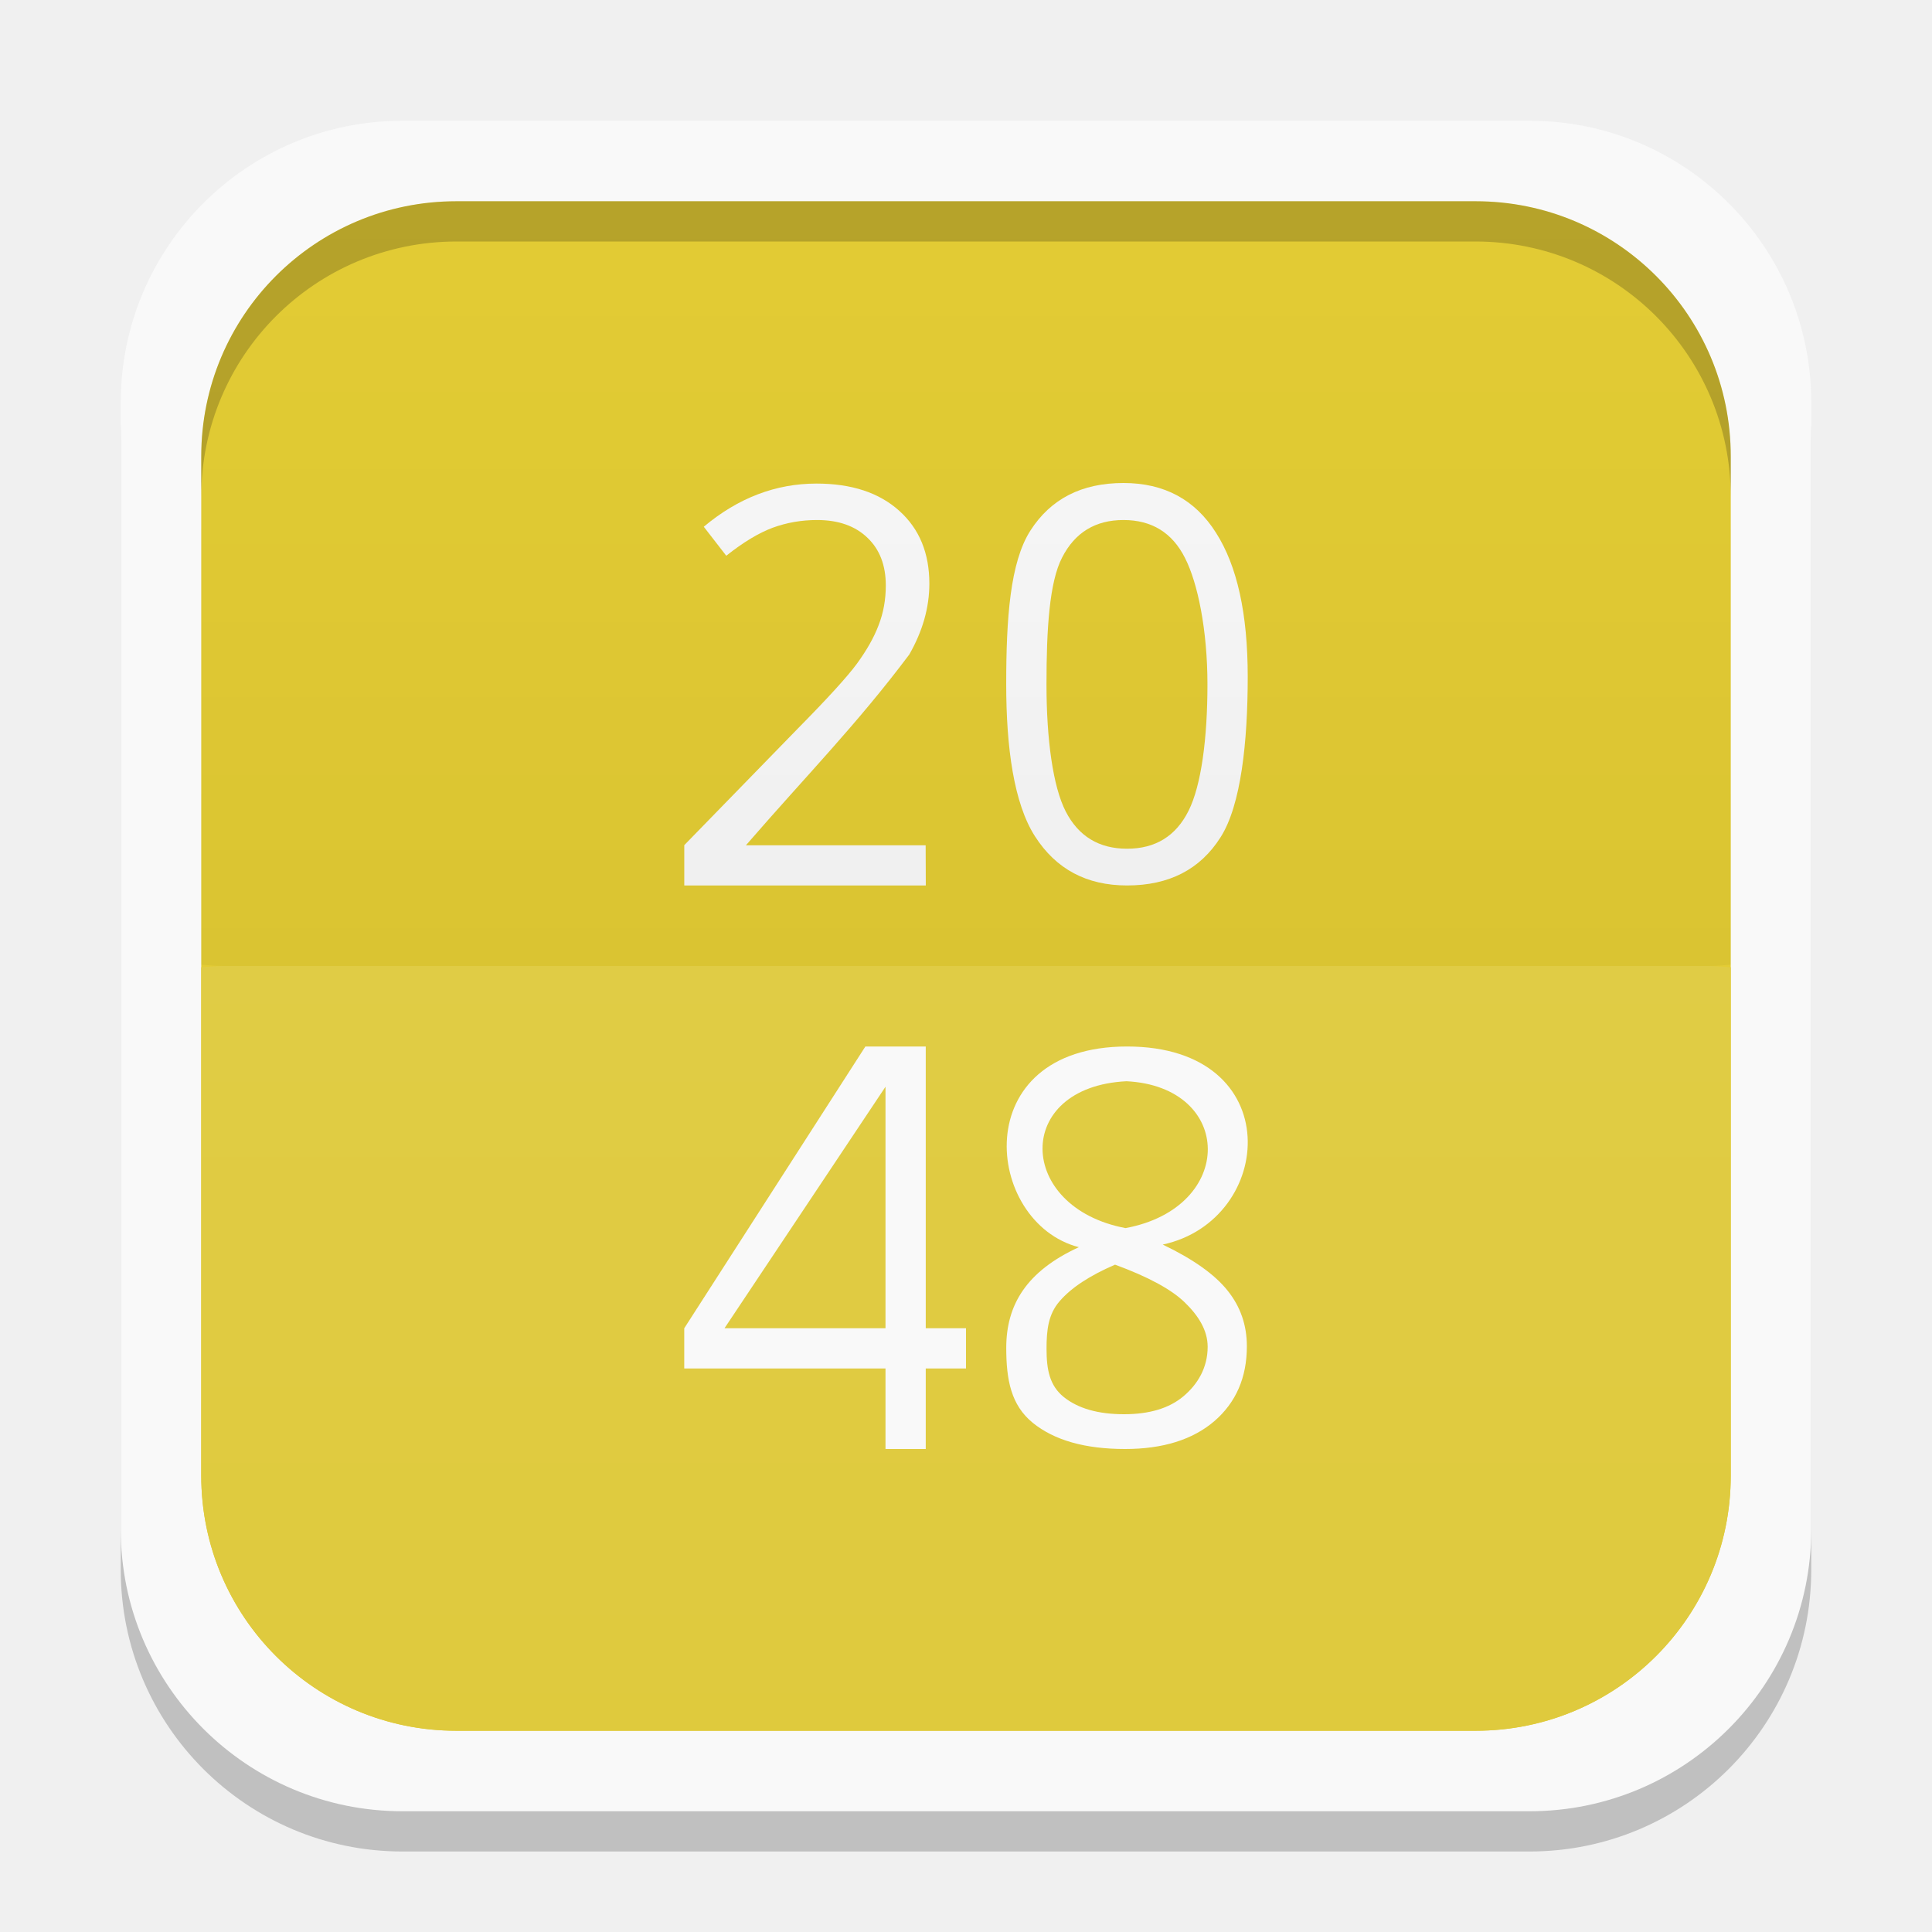
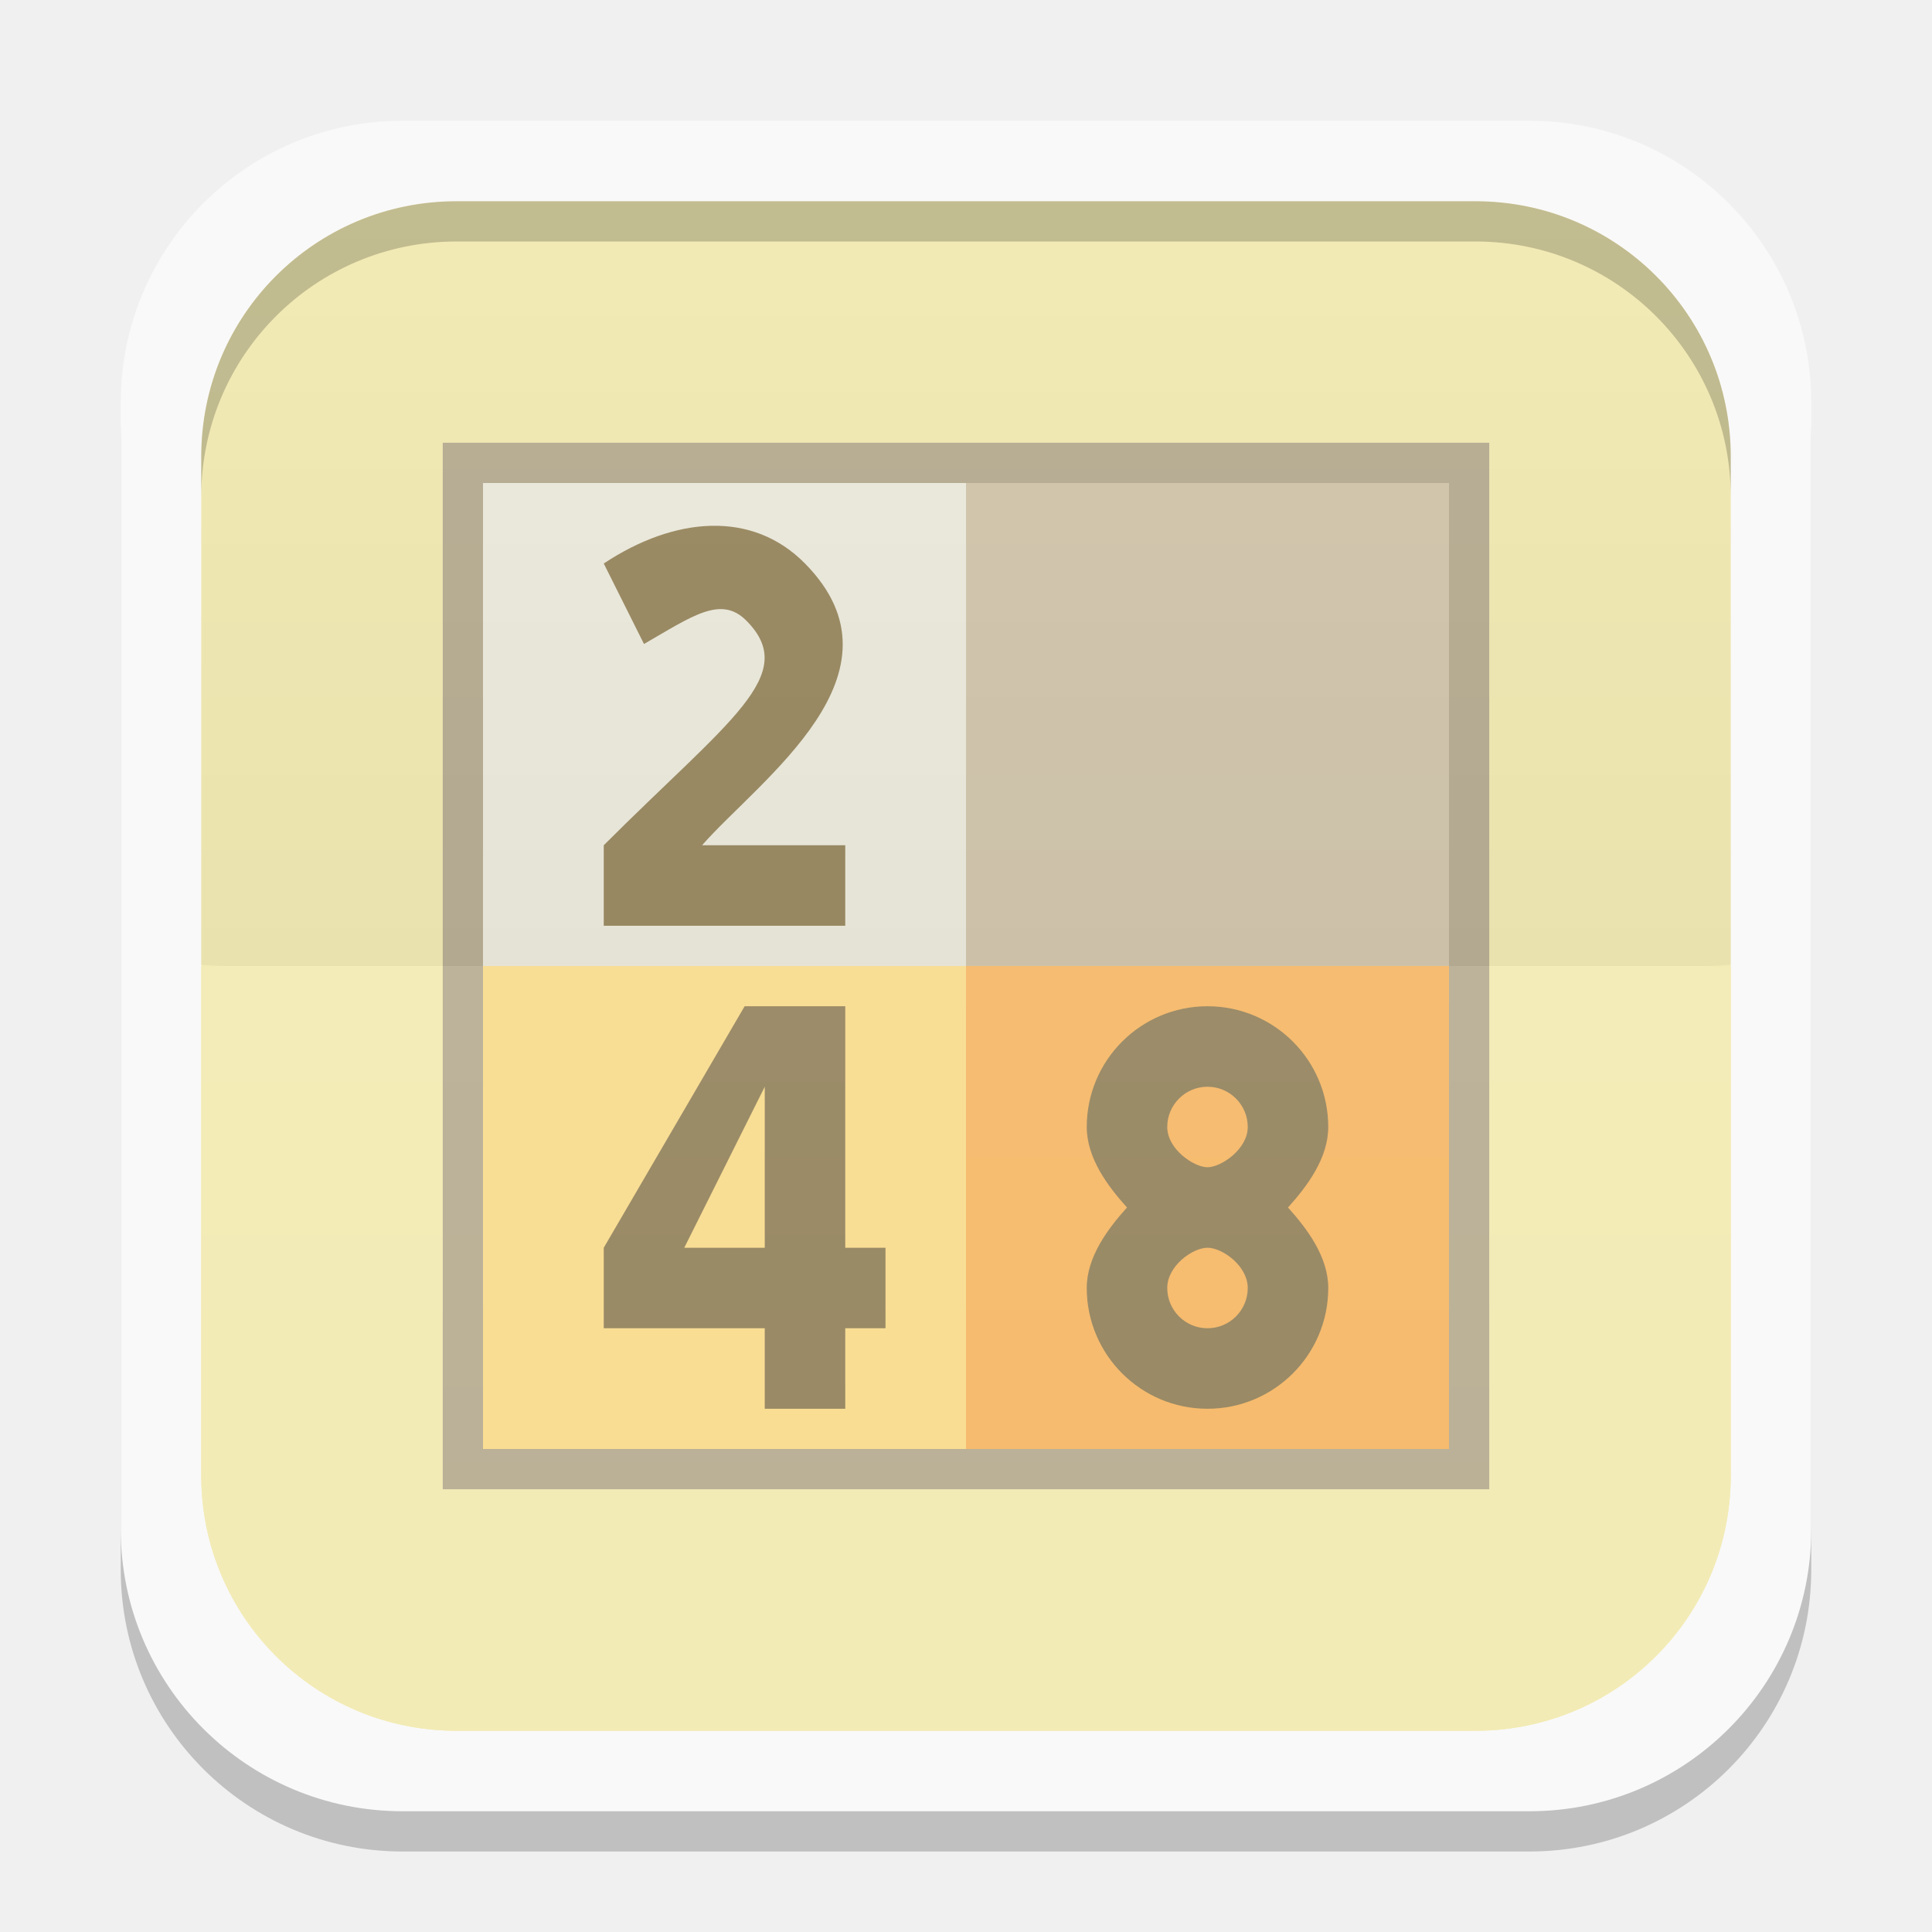
<svg xmlns="http://www.w3.org/2000/svg" xmlns:xlink="http://www.w3.org/1999/xlink" width="48" height="48" id="svg2" version="1.1">
  <defs id="defs4">
    <linearGradient id="linearGradient3833">
      <stop style="stop-color:#000000;stop-opacity:1;" offset="0" id="stop3835" />
      <stop style="stop-color:#000000;stop-opacity:0;" offset="1" id="stop3837" />
    </linearGradient>
    <linearGradient id="linearGradient3816">
      <stop id="stop3818" offset="0" style="stop-color:#ffffff;stop-opacity:1;" />
      <stop id="stop3820" offset="1" style="stop-color:#ffffff;stop-opacity:0;" />
    </linearGradient>
    <linearGradient id="linearGradient3789">
      <stop style="stop-color:#000000;stop-opacity:1;" offset="0" id="stop3791" />
      <stop style="stop-color:#000000;stop-opacity:0;" offset="1" id="stop3793" />
    </linearGradient>
    <linearGradient x2="0" gradientUnits="userSpaceOnUse" y2="267.598" y1="279.088" id="linearGradient4075" xlink:href="#linearGradient4460" gradientTransform="matrix(1.10528,0,0,1.10528,-134.2829,-295.7706)" />
    <linearGradient id="linearGradient4460">
      <stop id="stop17" style="stop-color:#cb3223" offset="0" />
      <stop id="stop19" style="stop-color:#e16913" offset="1" />
    </linearGradient>
    <linearGradient x2="10.16" gradientUnits="userSpaceOnUse" x1="3.387" id="linearGradient4030" xlink:href="#linearGradient4460-3" gradientTransform="translate(0,1e-5)" />
    <linearGradient id="linearGradient4460-3">
      <stop id="stop11" style="stop-color:#f9d7c6" offset="0" />
      <stop id="stop13" style="stop-color:#f9f9ff" offset="1" />
    </linearGradient>
    <clipPath id="clipPath6" clipPathUnits="userSpaceOnUse">
      <path id="path8" d="M -670.14,51.863 L -114.616,405.003 L -257.111,510.326 L -514.221,-71.013 L -670.14,51.863 z" style="fill:#fff;fill-rule:evenodd" />
    </clipPath>
    <linearGradient xlink:href="#linearGradient4460" id="linearGradient3837" gradientUnits="userSpaceOnUse" gradientTransform="matrix(1.10528,0,0,1.10528,-134.2829,-295.7706)" y1="279.088" x2="0" y2="267.598" />
    <linearGradient xlink:href="#linearGradient4460" id="linearGradient3842" gradientUnits="userSpaceOnUse" gradientTransform="matrix(3.916346,0,0,3.916346,-416.9212,-49.09352)" y1="279.088" x2="0" y2="267.598" />
    <linearGradient xlink:href="#linearGradient4460" id="linearGradient3851" x1="535.501" y1="1357.267" x2="535.501" y2="1116.021" gradientUnits="userSpaceOnUse" />
    <linearGradient xlink:href="#linearGradient4460" id="linearGradient3853" gradientUnits="userSpaceOnUse" x1="535.501" y1="1357.267" x2="535.501" y2="1116.021" />
    <linearGradient xlink:href="#linearGradient3789" id="linearGradient3799" gradientUnits="userSpaceOnUse" x1="25" y1="1004.362" x2="25" y2="1028.362" gradientTransform="matrix(1,0,0,-1,86,2032.724)" />
    <linearGradient xlink:href="#linearGradient3816" id="linearGradient3814" gradientUnits="userSpaceOnUse" gradientTransform="translate(86,24)" x1="25" y1="1004.362" x2="25" y2="1028.362" />
    <radialGradient xlink:href="#linearGradient3833" id="radialGradient3839" cx="24" cy="1028.362" fx="24" fy="1028.362" r="24" gradientUnits="userSpaceOnUse" />
    <linearGradient y2="1028.362" x2="25" y1="1004.362" x1="25" gradientTransform="matrix(0.2822222,0,0,0.2822222,13.54667,-276.68)" gradientUnits="userSpaceOnUse" id="linearGradient3111" xlink:href="#linearGradient3816-1" />
    <linearGradient y2="1028.362" x2="25" y1="1004.362" x1="25" gradientTransform="matrix(0.2822222,0,0,-0.2822222,25.96443,290.2267)" gradientUnits="userSpaceOnUse" id="linearGradient3108" xlink:href="#linearGradient3789-3" />
    <linearGradient id="linearGradient3833-9">
      <stop style="stop-color:#000000;stop-opacity:1;" offset="0" id="stop3835-9" />
      <stop style="stop-color:#000000;stop-opacity:0;" offset="1" id="stop3837-0" />
    </linearGradient>
    <linearGradient id="linearGradient3816-1">
      <stop id="stop3818-9" offset="0" style="stop-color:#ffffff;stop-opacity:1;" />
      <stop id="stop3820-0" offset="1" style="stop-color:#ffffff;stop-opacity:0;" />
    </linearGradient>
    <linearGradient id="linearGradient3789-3">
      <stop style="stop-color:#000000;stop-opacity:1;" offset="0" id="stop3791-1" />
      <stop style="stop-color:#000000;stop-opacity:0;" offset="1" id="stop3793-3" />
    </linearGradient>
    <linearGradient x2="0" gradientUnits="userSpaceOnUse" y2="267.598" y1="279.088" id="linearGradient4075-2" xlink:href="#linearGradient4460-36" gradientTransform="matrix(1.10528,0,0,1.10528,-134.2829,-295.7706)" />
    <linearGradient id="linearGradient4460-36">
      <stop id="stop17-2" style="stop-color:#cb3223" offset="0" />
      <stop id="stop19-5" style="stop-color:#e16913" offset="1" />
    </linearGradient>
    <linearGradient x2="10.16" gradientUnits="userSpaceOnUse" x1="3.387" id="linearGradient4030-0" xlink:href="#linearGradient4460-3-4" gradientTransform="translate(0,1e-5)" />
    <linearGradient id="linearGradient4460-3-4">
      <stop id="stop11-6" style="stop-color:#f9d7c6" offset="0" />
      <stop id="stop13-4" style="stop-color:#f9f9ff" offset="1" />
    </linearGradient>
    <clipPath id="clipPath6-2" clipPathUnits="userSpaceOnUse">
      <path id="path8-8" d="M -670.14,51.863 L -114.616,405.003 L -257.111,510.326 L -514.221,-71.013 L -670.14,51.863 z" style="fill:#fff;fill-rule:evenodd" />
    </clipPath>
    <linearGradient xlink:href="#linearGradient4460-36" id="linearGradient3837-8" gradientUnits="userSpaceOnUse" gradientTransform="matrix(1.10528,0,0,1.10528,-134.2829,-295.7706)" y1="279.088" x2="0" y2="267.598" />
    <linearGradient xlink:href="#linearGradient4460-36" id="linearGradient3842-3" gradientUnits="userSpaceOnUse" gradientTransform="matrix(3.916346,0,0,3.916346,-416.9212,-49.09352)" y1="279.088" x2="0" y2="267.598" />
    <linearGradient xlink:href="#linearGradient4460-36" id="linearGradient3851-1" x1="535.501" y1="1357.267" x2="535.501" y2="1116.021" gradientUnits="userSpaceOnUse" />
    <linearGradient xlink:href="#linearGradient4460-36" id="linearGradient3853-4" gradientUnits="userSpaceOnUse" x1="535.501" y1="1357.267" x2="535.501" y2="1116.021" />
    <linearGradient xlink:href="#linearGradient3789-3" id="linearGradient3799-2" gradientUnits="userSpaceOnUse" x1="25" y1="1004.362" x2="25" y2="1028.362" gradientTransform="matrix(1,0,0,-1,0,2032.724)" />
    <linearGradient xlink:href="#linearGradient3816-1" id="linearGradient3814-8" gradientUnits="userSpaceOnUse" gradientTransform="translate(0,24)" x1="25" y1="1004.362" x2="25" y2="1028.362" />
    <radialGradient xlink:href="#linearGradient3833-9" id="radialGradient3839-7" cx="24" cy="1028.362" fx="24" fy="1028.362" r="24" gradientUnits="userSpaceOnUse" />
    <linearGradient gradientTransform="matrix(0.2822222,0,0,0.2822222,14.67555,0)" y2="48" x2="25" y1="24" x1="25" gradientUnits="userSpaceOnUse" id="linearGradient3818" xlink:href="#linearGradient3807" />
    <linearGradient gradientTransform="matrix(0.2822222,0,0,0.2822222,5e-7,-6.3e-6)" y2="48" x2="25" y1="24" x1="25" gradientUnits="userSpaceOnUse" id="linearGradient3814-3" xlink:href="#linearGradient3794" />
    <linearGradient gradientTransform="matrix(-0.2822222,0,0,-0.2822222,13.54667,13.54667)" gradientUnits="userSpaceOnUse" y2="48" x2="25" y1="24" x1="25" id="linearGradient3809" xlink:href="#linearGradient3807" />
    <linearGradient y2="7" x2="11" y1="28" x1="28" gradientTransform="matrix(0.2822222,0,0,0.2822222,-15.24,0)" gradientUnits="userSpaceOnUse" id="linearGradient3024" xlink:href="#linearGradient3807" />
    <linearGradient gradientTransform="matrix(0.2822222,0,0,0.2822222,-15.24,0)" y2="44" x2="42" y1="28" x1="28" gradientUnits="userSpaceOnUse" id="linearGradient3817" xlink:href="#linearGradient3794" />
    <linearGradient gradientTransform="scale(0.2822222,0.2822222)" gradientUnits="userSpaceOnUse" y2="7" x2="11" y1="28" x1="28" id="linearGradient3813" xlink:href="#linearGradient3807" />
    <linearGradient gradientUnits="userSpaceOnUse" y2="44" x2="42" y1="28" x1="28" id="linearGradient3800" xlink:href="#linearGradient3794" />
    <clipPath clipPathUnits="userSpaceOnUse" id="clipPath3785">
      <rect width="20" x="1" y="1" rx="2" height="20" style="fill:#fff;fill-rule:evenodd" id="rect3787" />
    </clipPath>
    <clipPath clipPathUnits="userSpaceOnUse" id="clipPath3789">
      <rect width="84" x="6" y="6" rx="6" height="84" style="fill:#fff" id="rect3791" />
    </clipPath>
    <clipPath clipPathUnits="userSpaceOnUse" id="clipPath3793">
      <path d="M 54.1,12.5 12.9,54.7 C -2.7,70.3 23,69 32.3,74.9 36.6,77.7 18.5,81.3 22.2,85 c 3.6,3.7 21.7,7.1 25.3,10.7 3.6,3.7 -7.3,7.6 -3.7,11.3 3.5,3.7 11.9,0.2 13.4,8.6 1.1,6.2 15.4,3.1 21.8,-2.2 4,-3.4 -6.9,-3.4 -3.3,-7.1 9,-9.1 17,-4.1 20.3,-12.5 1.8,-4.5 -13.6,-7.7 -9.5,-10.6 9.8,-6.9 45.8,-10.4 29.2,-27 L 73,12.5 c -5.3,-5 -14,-5 -18.9,0 z m -9.9,64.7 c 0.9,0 30.8,4 19.3,7.1 -4.4,1.2 -24.6,-7.1 -19.3,-7.1 z m 57.2,16.6 c 0,2.1 16.3,3.3 15.4,-0.5 -1.3,-6.4 -13.6,-5.9 -15.4,0.5 z m -69.5,11.1 c 3.7,3.2 9.3,-0.7 11.1,-5.2 -3.6,-4.7 -16.9,0.3 -11.1,5.2 z m 67.5,-6.7 c -4.6,4.2 0.8,8.6 5.3,5.7 1.2,-0.8 -0.1,-4.7 -5.3,-5.7 z" id="path3795" />
    </clipPath>
    <clipPath clipPathUnits="userSpaceOnUse" id="clipPath3797">
      <rect width="96" x="-100" y="-0" height="96" style="fill:#fff" id="rect3799" />
    </clipPath>
    <clipPath clipPathUnits="userSpaceOnUse" id="clipPath3801">
      <path d="M 95.311,352.545 L 476.403,352.545 L 476.403,71.423 L 95.311,71.423 L 95.311,352.545 z" id="path3803" />
    </clipPath>
    <clipPath clipPathUnits="userSpaceOnUse" id="clipPath3805">
      <path d="M 93.311,354.545 L 478.511,354.545 L 478.511,69.185 L 93.311,69.185 L 93.311,354.545 z" id="path3807" />
    </clipPath>
    <clipPath clipPathUnits="userSpaceOnUse" id="clipPath3809">
      <path d="M 93.311,69.185 L 478.511,69.185 L 478.511,354.545 L 93.311,354.545 L 93.311,69.185 z" id="path3811" />
    </clipPath>
    <clipPath clipPathUnits="userSpaceOnUse" id="clipPath3813">
      <path d="M 92.311,355.545 L 479.511,355.545 L 479.511,68.185 L 92.311,68.185 L 92.311,355.545 z" id="path3815" />
    </clipPath>
    <linearGradient y2="268.33" x2="0" y1="279.096" gradientTransform="matrix(1.078933,0,0,1.078933,-130.9204,-288.5589)" gradientUnits="userSpaceOnUse" id="linearGradient3010" xlink:href="#linearGradient4460-5" />
    <linearGradient gradientUnits="userSpaceOnUse" x2="12.7" x1=".847" id="linearGradient3830" xlink:href="#linearGradient3824" />
    <linearGradient x2="0" gradientUnits="userSpaceOnUse" y2="268.33" y1="279.096" id="linearGradient3835" xlink:href="#linearGradient4460-5" gradientTransform="matrix(1.09524,0,0,1.09524,-133.0018,-293.022)" />
    <linearGradient id="linearGradient3824">
      <stop id="stop12" style="stop-color:#2a94c8" offset="0" />
      <stop id="stop14" style="stop-color:#e35472" offset=".519" />
      <stop id="stop16" style="stop-color:#e68031" offset="1" />
    </linearGradient>
    <linearGradient id="linearGradient4460-5">
      <stop id="stop7" style="stop-color:#2d2d2d;stop-opacity:1;" offset="0" />
      <stop id="stop9" style="stop-color:#333333;stop-opacity:1;" offset="1" />
    </linearGradient>
    <linearGradient id="linearGradient3794">
      <stop id="stop3796" offset="0" style="stop-color:#ffffff;stop-opacity:1;" />
      <stop id="stop3798" offset="1" style="stop-color:#ffffff;stop-opacity:0;" />
    </linearGradient>
    <linearGradient id="linearGradient3807">
      <stop id="stop3809" offset="0" style="stop-color:#000000;stop-opacity:1;" />
      <stop id="stop3811" offset="1" style="stop-color:#000000;stop-opacity:0;" />
    </linearGradient>
    <linearGradient xlink:href="#linearGradient3807" id="linearGradient3177" gradientUnits="userSpaceOnUse" gradientTransform="matrix(-1,0,0,-1,48,1052.362)" x1="25" y1="24" x2="25" y2="48" />
    <linearGradient xlink:href="#linearGradient3794" id="linearGradient3181" gradientUnits="userSpaceOnUse" gradientTransform="translate(1.7289841e-6,1004.362)" x1="25" y1="24" x2="25" y2="48" />
    <linearGradient xlink:href="#linearGradient3816-1" id="linearGradient3981" x1="24" y1="1028.362" x2="24" y2="1047.362" gradientUnits="userSpaceOnUse" />
    <linearGradient xlink:href="#linearGradient3833-9" id="linearGradient3985" gradientUnits="userSpaceOnUse" x1="24" y1="1028.362" x2="24" y2="1047.362" gradientTransform="matrix(1,0,0,-1,0,2056.724)" />
    <linearGradient gradientTransform="translate(0,-1004.362)" y2="1047.362" x2="24" y1="1028.362" x1="24" gradientUnits="userSpaceOnUse" id="linearGradient3111-7" xlink:href="#linearGradient3816-1-1" />
    <linearGradient id="linearGradient3816-1-1">
      <stop id="stop3818-9-1" offset="0" style="stop-color:#ffffff;stop-opacity:1;" />
      <stop id="stop3820-0-9" offset="1" style="stop-color:#ffffff;stop-opacity:0;" />
    </linearGradient>
    <linearGradient xlink:href="#linearGradient3833-9-0" id="linearGradient3985-4" gradientUnits="userSpaceOnUse" x1="24" y1="1028.362" x2="24" y2="1047.362" gradientTransform="matrix(1,0,0,-1,0,1052.362)" />
    <linearGradient id="linearGradient3833-9-0">
      <stop style="stop-color:#000000;stop-opacity:1;" offset="0" id="stop3835-9-6" />
      <stop style="stop-color:#000000;stop-opacity:0;" offset="1" id="stop3837-0-1" />
    </linearGradient>
  </defs>
  <g id="layer3">
    <rect ry="7" rx="7" y="4" x="3" height="42" width="42" id="rect3987" style="opacity:0.2;fill:#000000;fill-opacity:1;stroke:none;display:inline" />
    <rect style="fill:#f9f9f9;fill-opacity:1;stroke:none;display:inline" id="rect3002" width="42" height="42" x="3" y="3" rx="7" ry="7" />
  </g>
  <g id="layer4">
-     <rect ry="6.333" rx="6.333" y="5" x="5" height="38" width="38" id="rect3958" style="fill:#e3cc34;fill-opacity:1;stroke:none" />
-     <path style="fill:#dfca3d;fill-opacity:1;stroke:none" d="M 5.531,24 C 5.35,24 5.176,24.022 5,24.031 l 0,12.625 c 0,3.509 2.835,6.344 6.344,6.344 l 25.312,0 C 40.165,43 43,40.165 43,36.656 L 43,24.031 C 42.824,24.021 42.65,24 42.469,24 l -36.938,0 z" id="rect3962" />
+     <rect ry="6.333" y="5" x="5" height="38" width="38" id="rect3958" style="fill:#f3ebb5;fill-opacity:1;stroke:none" rx="6.333" />
+     <path style="fill:#f3ebb5;fill-opacity:1;stroke:none" d="M 5.531,24 C 5.35,24 5.176,24.022 5,24.031 l 0,12.625 c 0,3.509 2.835,6.344 6.344,6.344 l 25.312,0 C 40.165,43 43,40.165 43,36.656 L 43,24.031 C 42.824,24.021 42.65,24 42.469,24 l -36.938,0 z" id="rect3962" />
  </g>
  <g id="layer1" transform="translate(0,-1004.362)">
+     <path style="font-size:medium;font-style:normal;font-variant:normal;font-weight:normal;font-stretch:normal;text-indent:0;text-align:start;text-decoration:none;line-height:normal;letter-spacing:normal;word-spacing:normal;text-transform:none;direction:ltr;block-progression:tb;writing-mode:lr-tb;text-anchor:start;baseline-shift:baseline;color:#000000;fill:#bab096;fill-opacity:1;fill-rule:nonzero;stroke:none;stroke-width:1;marker:none;visibility:visible;display:inline;overflow:visible;enable-background:accumulate;font-family:Sans;-inkscape-font-specification:Sans" d="M 11 11 L 11 11.5 L 11 36.5 L 11 37 L 11.5 37 L 36.5 37 L 37 37 L 37 36.5 L 37 11.5 L 37 11 L 36.5 11 L 11.5 11 L 11 11 z M 12 12 L 36 12 L 36 36 L 12 36 L 12 12 z " id="rect3936" transform="translate(0,1004.362)" />
+     <rect style="color:#000000;fill:#eeecde;fill-opacity:1;fill-rule:nonzero;stroke:none;stroke-width:1;marker:none;visibility:visible;display:inline;overflow:visible;enable-background:accumulate" id="rect3108" width="12" height="12" x="12" y="1016.362" />
+     <rect y="1016.362" x="24" height="12" width="12" id="rect3110" style="color:#000000;fill:#d4c9af;fill-opacity:1;fill-rule:nonzero;stroke:none;stroke-width:1;marker:none;visibility:visible;display:inline;overflow:visible;enable-background:accumulate" />
+     <rect y="1028.362" x="12" height="12" width="12" id="rect3131" style="color:#000000;fill:#f8dc91;fill-opacity:1;fill-rule:nonzero;stroke:none;stroke-width:1;marker:none;visibility:visible;display:inline;overflow:visible;enable-background:accumulate" />
+     <rect style="color:#000000;fill:#f6ba6c;fill-opacity:1;fill-rule:nonzero;stroke:none;stroke-width:1;marker:none;visibility:visible;display:inline;overflow:visible;enable-background:accumulate" id="rect3133" width="12" height="12" x="24" y="1028.362" />
    <g id="Layer_1_1_" transform="matrix(0.08203124,0,0,0.08203124,3.026906,1007.368)" />
-     <g style="fill:#f9f9f9" transform="matrix(3.535921,0,0,3.550708,0,1005.362)" id="g3120">
-       <path d="m 6.505,5.914 -1.697,0 0,-0.282 0.796,-0.814 C 5.815,4.605 5.955,4.452 6.022,4.361 6.089,4.269 6.14,4.181 6.173,4.094 6.207,4.008 6.224,3.915 6.224,3.815 6.224,3.674 6.181,3.563 6.096,3.482 6.01,3.399 5.892,3.357 5.741,3.357 c -0.109,2.4e-6 -0.213,0.018 -0.312,0.054 -0.097,0.036 -0.206,0.101 -0.326,0.196 L 4.945,3.404 C 5.187,3.202 5.451,3.102 5.737,3.102 c 0.247,2.7e-6 0.441,0.064 0.582,0.191 C 6.46,3.419 6.53,3.589 6.53,3.802 6.53,3.969 6.483,4.134 6.389,4.298 6.019,4.789 5.671,5.139 5.241,5.633 l 0.02,0 1.243,0" id="path3122" />
-       <path d="M 8.767,4.453 C 8.767,4.908 8.72,5.353 8.576,5.577 8.433,5.802 8.214,5.914 7.919,5.914 7.635,5.914 7.42,5.8 7.272,5.57 7.124,5.34 7.07,4.95 7.07,4.506 7.07,4.047 7.097,3.653 7.24,3.431 7.383,3.209 7.6,3.098 7.894,3.098 c 0.286,2.7e-6 0.503,0.116 0.65,0.348 0.149,0.232 0.223,0.567 0.223,1.007 m -1.414,0.054 c -5e-7,0.383 0.045,0.714 0.135,0.889 0.09,0.174 0.234,0.261 0.431,0.261 0.199,2e-7 0.343,-0.088 0.432,-0.265 C 8.441,5.214 8.484,4.884 8.484,4.506 8.484,4.128 8.416,3.797 8.326,3.622 8.237,3.446 8.093,3.357 7.894,3.357 7.697,3.357 7.553,3.444 7.463,3.619 7.373,3.791 7.353,4.123 7.353,4.506" id="path3124" />
-     </g>
-     <path style="fill:#f9f9f9" d="m 24,1038.362 -1,0 0,2 -1,0 0,-2 -5,0 0,-1 4.5,-7 1.5,0 0,7 1,0 1e-6,1 m -2,-1 0,-6 -4,6" id="path3126" />
-     <path style="fill:#f9f9f9" d="m 28.002,1030.362 c 4.002,0 3.686,4.318 0.886,4.921 0.756,0.362 1.294,0.744 1.612,1.145 0.319,0.397 0.478,0.857 0.478,1.382 -7e-6,0.776 -0.27,1.396 -0.809,1.861 -0.54,0.461 -1.279,0.691 -2.218,0.691 -0.994,0 -1.759,-0.217 -2.294,-0.652 C 25.121,1039.271 25,1038.65 25,1037.849 c 0,-1.07 0.503,-1.904 1.804,-2.501 -2.354,-0.609 -2.804,-4.986 1.198,-4.986 m -2.001,7.512 c -2e-6,0.512 0.074,0.91 0.427,1.196 0.357,0.286 0.856,0.428 1.498,0.428 0.633,0 1.126,-0.149 1.479,-0.448 0.353,-0.298 0.599,-0.708 0.599,-1.228 -5e-6,-0.414 -0.236,-0.78 -0.567,-1.1 -0.331,-0.324 -0.909,-0.637 -1.734,-0.94 -0.633,0.273 -1.092,0.576 -1.377,0.908 -0.285,0.328 -0.325,0.723 -0.325,1.183 m 1.988,-6.648 c -2.817,0.137 -2.742,3.136 -0.025,3.649 2.748,-0.512 2.693,-3.512 0.025,-3.649" id="path3128" />
+     <path style="fill:#988863;fill-opacity:1" d="m 22,1037.362 -1,0 0,2 -2,0 0,-2 -4,0 0,-2 3.5,-6 2.5,0 0,6 1,0 1e-6,2 m -3,-2 0,-4 -2,4" id="path3126" />
+     <path style="fill:#9d8d66;fill-opacity:1" d="m 21,1027.362 -6,0 0,-2 c 3.115,-3.115 4.889,-4.234 3.539,-5.584 -0.628,-0.628 -1.335,-0.111 -2.539,0.584 l -1,-2 c 1.77,-1.172 3.693,-1.326 5,0 2.691,2.731 -1.125,5.366 -2.557,7 1.504,0 2.053,2e-4 3.557,0" id="path3122" />
+     <path style="color:#000000;fill:#988863;fill-opacity:1;fill-rule:nonzero;stroke:none;stroke-width:1;marker:none;visibility:visible;display:inline;overflow:visible;enable-background:accumulate" d="m 30,25 c -1.657,0 -3,1.343 -3,3 0,0.772 0.521,1.468 1,2 -0.479,0.532 -1,1.228 -1,2 0,1.657 1.343,3 3,3 1.657,0 3,-1.343 3,-3 0,-0.772 -0.521,-1.468 -1,-2 0.479,-0.532 1,-1.228 1,-2 0,-1.657 -1.343,-3 -3,-3 z m 0,2 c 0.552,0 1,0.448 1,1 0,0.552 -0.663,1 -1,1 -0.337,0 -1,-0.448 -1,-1 0,-0.552 0.448,-1 1,-1 z m 0,4 c 0.367,0 1,0.448 1,1 0,0.552 -0.448,1 -1,1 -0.552,0 -1,-0.448 -1,-1 0,-0.552 0.633,-1 1,-1 z" transform="translate(0,1004.362)" id="path3923" />
  </g>
  <g id="layer2" style="display:inline">
    <path style="opacity:0.2;fill:#000000;fill-opacity:1;stroke:none;display:inline" d="M 11.344,5 C 7.835,5 5,7.835 5,11.344 l 0,1 C 5,8.835 7.835,6 11.344,6 l 25.312,0 C 40.165,6 43,8.835 43,12.344 l 0,-1 C 43,7.835 40.165,5 36.656,5 l -25.312,0 z" id="rect3967-3" />
    <path id="path3973-7" d="M 5.531,24 C 5.35,24 5.176,24.022 5,24.031 l 0,12.625 c 0,3.509 2.835,6.344 6.344,6.344 l 25.312,0 C 40.165,43 43,40.165 43,36.656 L 43,24.031 C 42.824,24.021 42.65,24 42.469,24 l -36.938,0 z" style="opacity:0.04;fill:url(#linearGradient3111-7);fill-opacity:1;stroke:none;display:inline" />
    <path style="opacity:0.04;fill:url(#linearGradient3985-4);fill-opacity:1;stroke:none;display:inline" d="M 5.531,24 C 5.35,24 5.176,23.978 5,23.969 L 5,11.344 C 5,7.835 7.835,5 11.344,5 l 25.312,0 C 40.165,5 43,7.835 43,11.344 l 0,12.625 C 42.824,23.979 42.65,24 42.469,24 l -36.938,0 z" id="path3983-0" />
  </g>
</svg>
